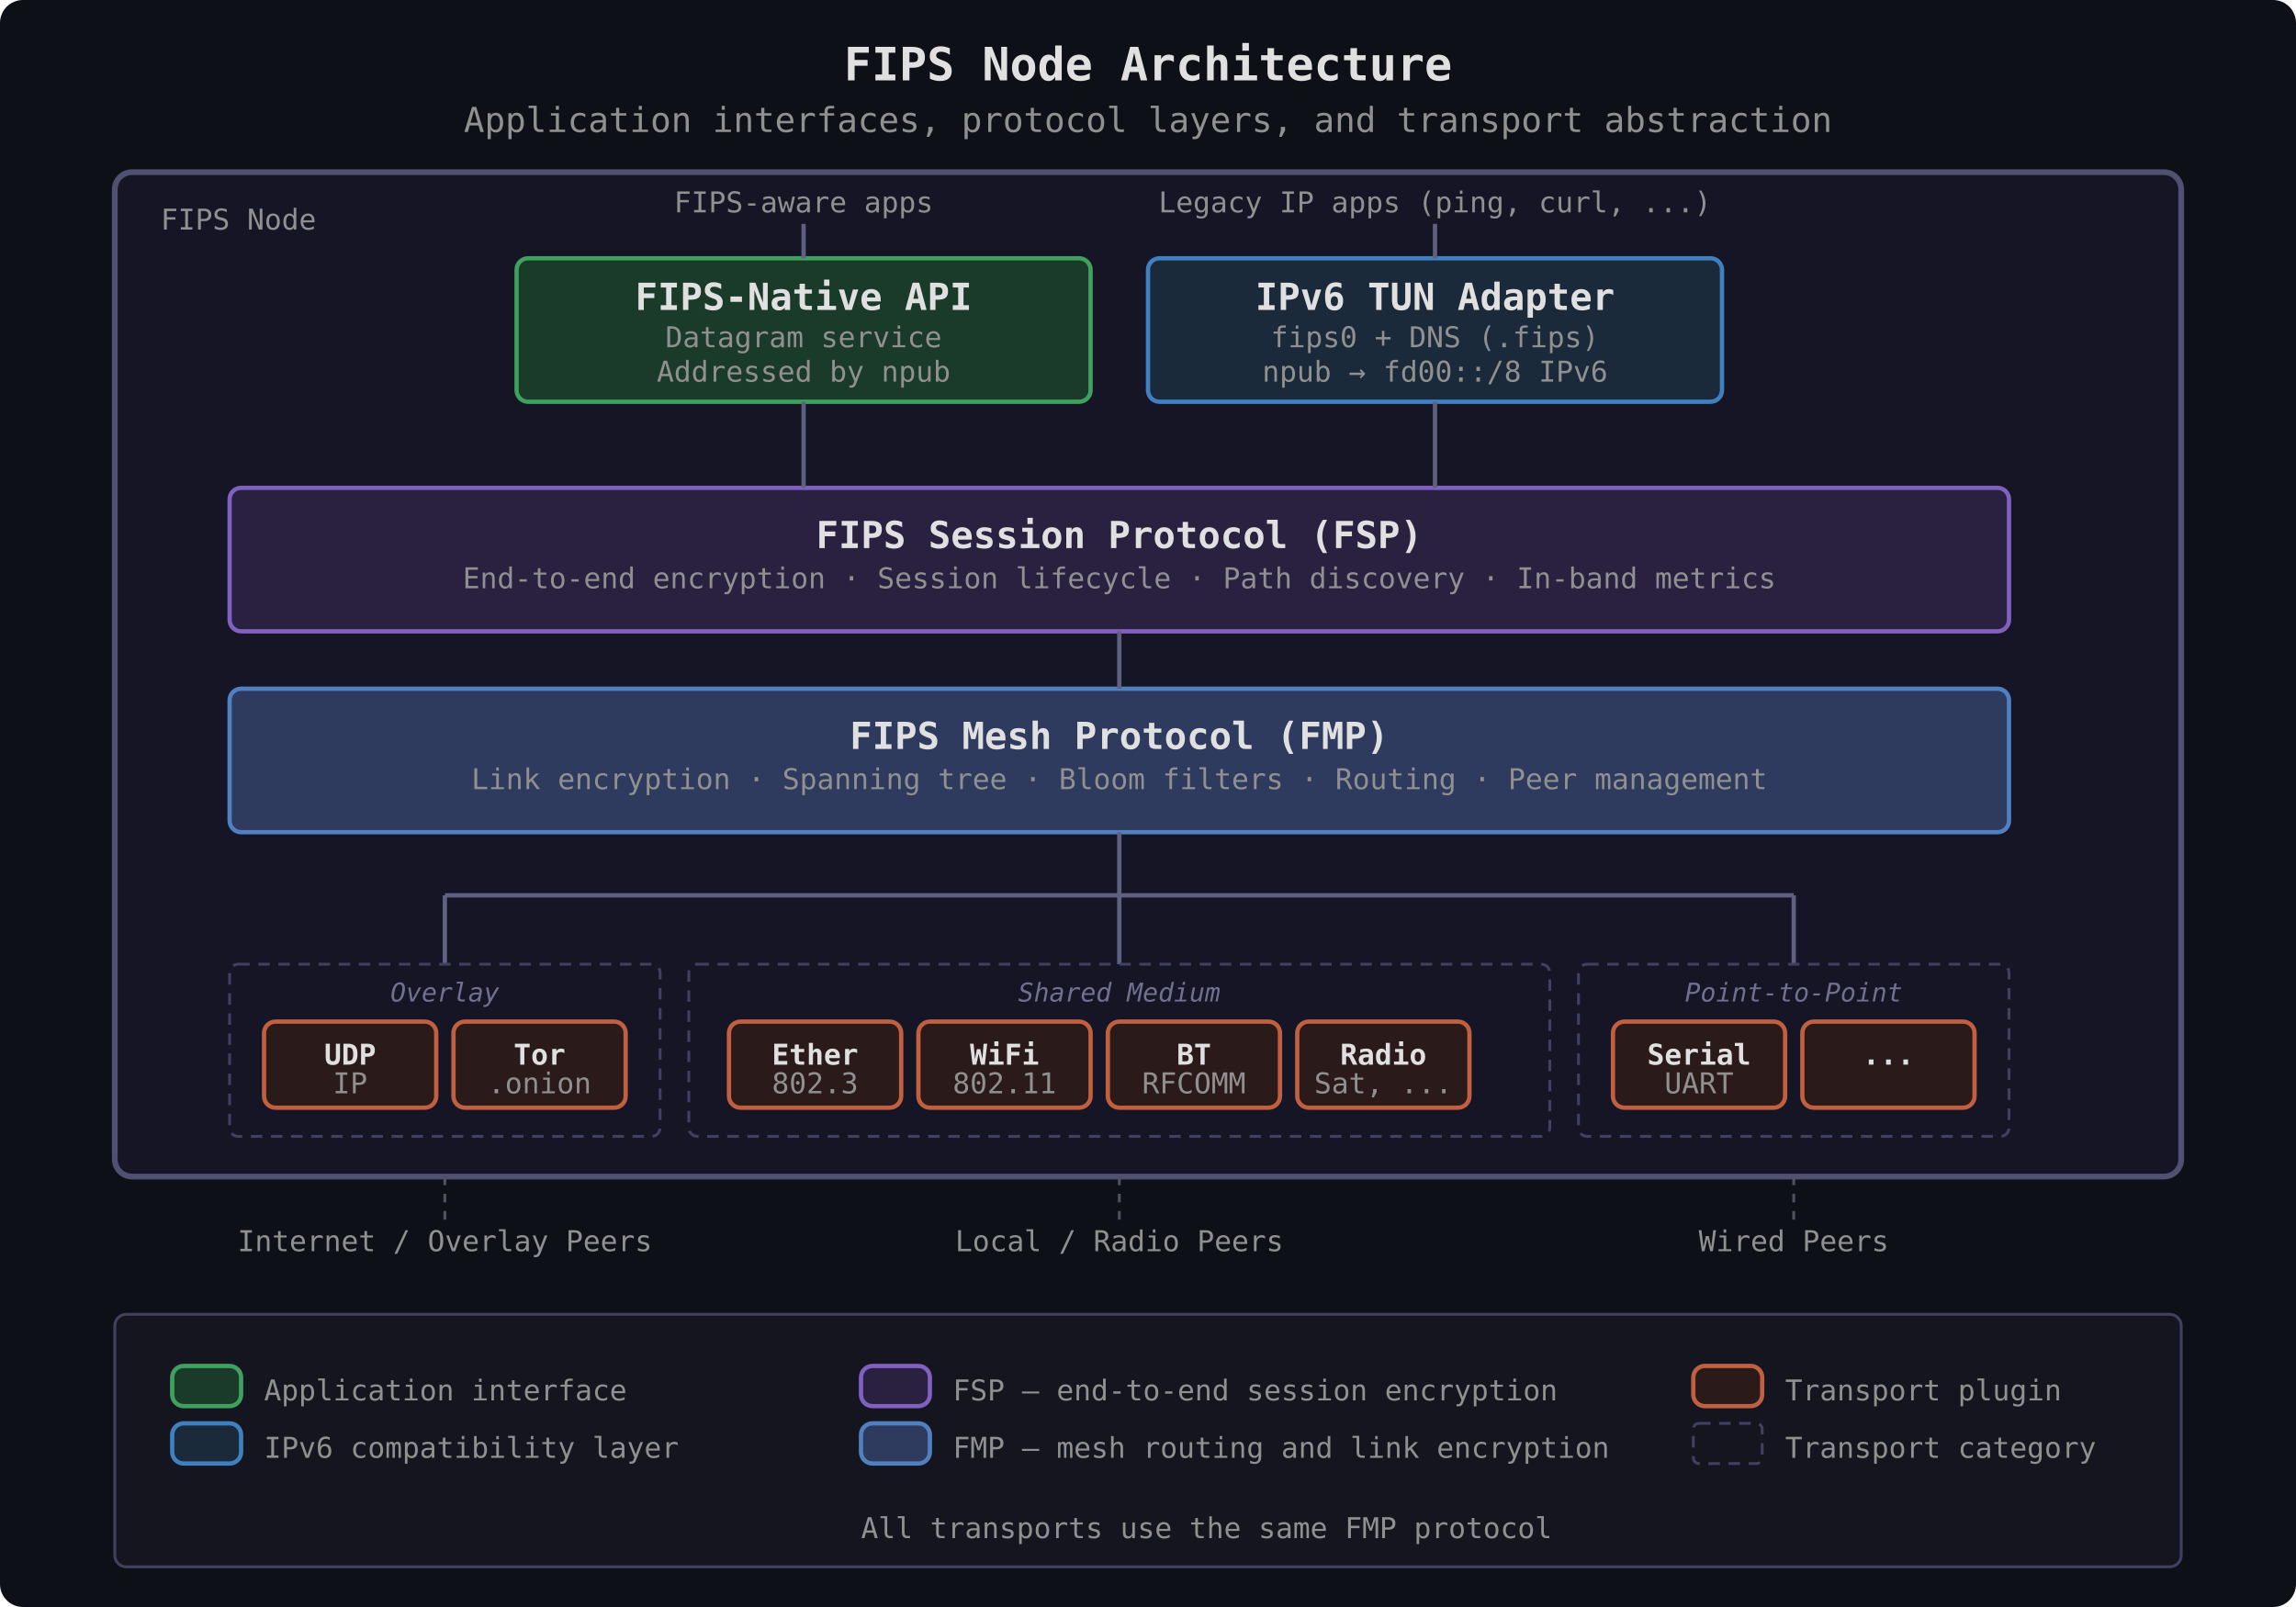
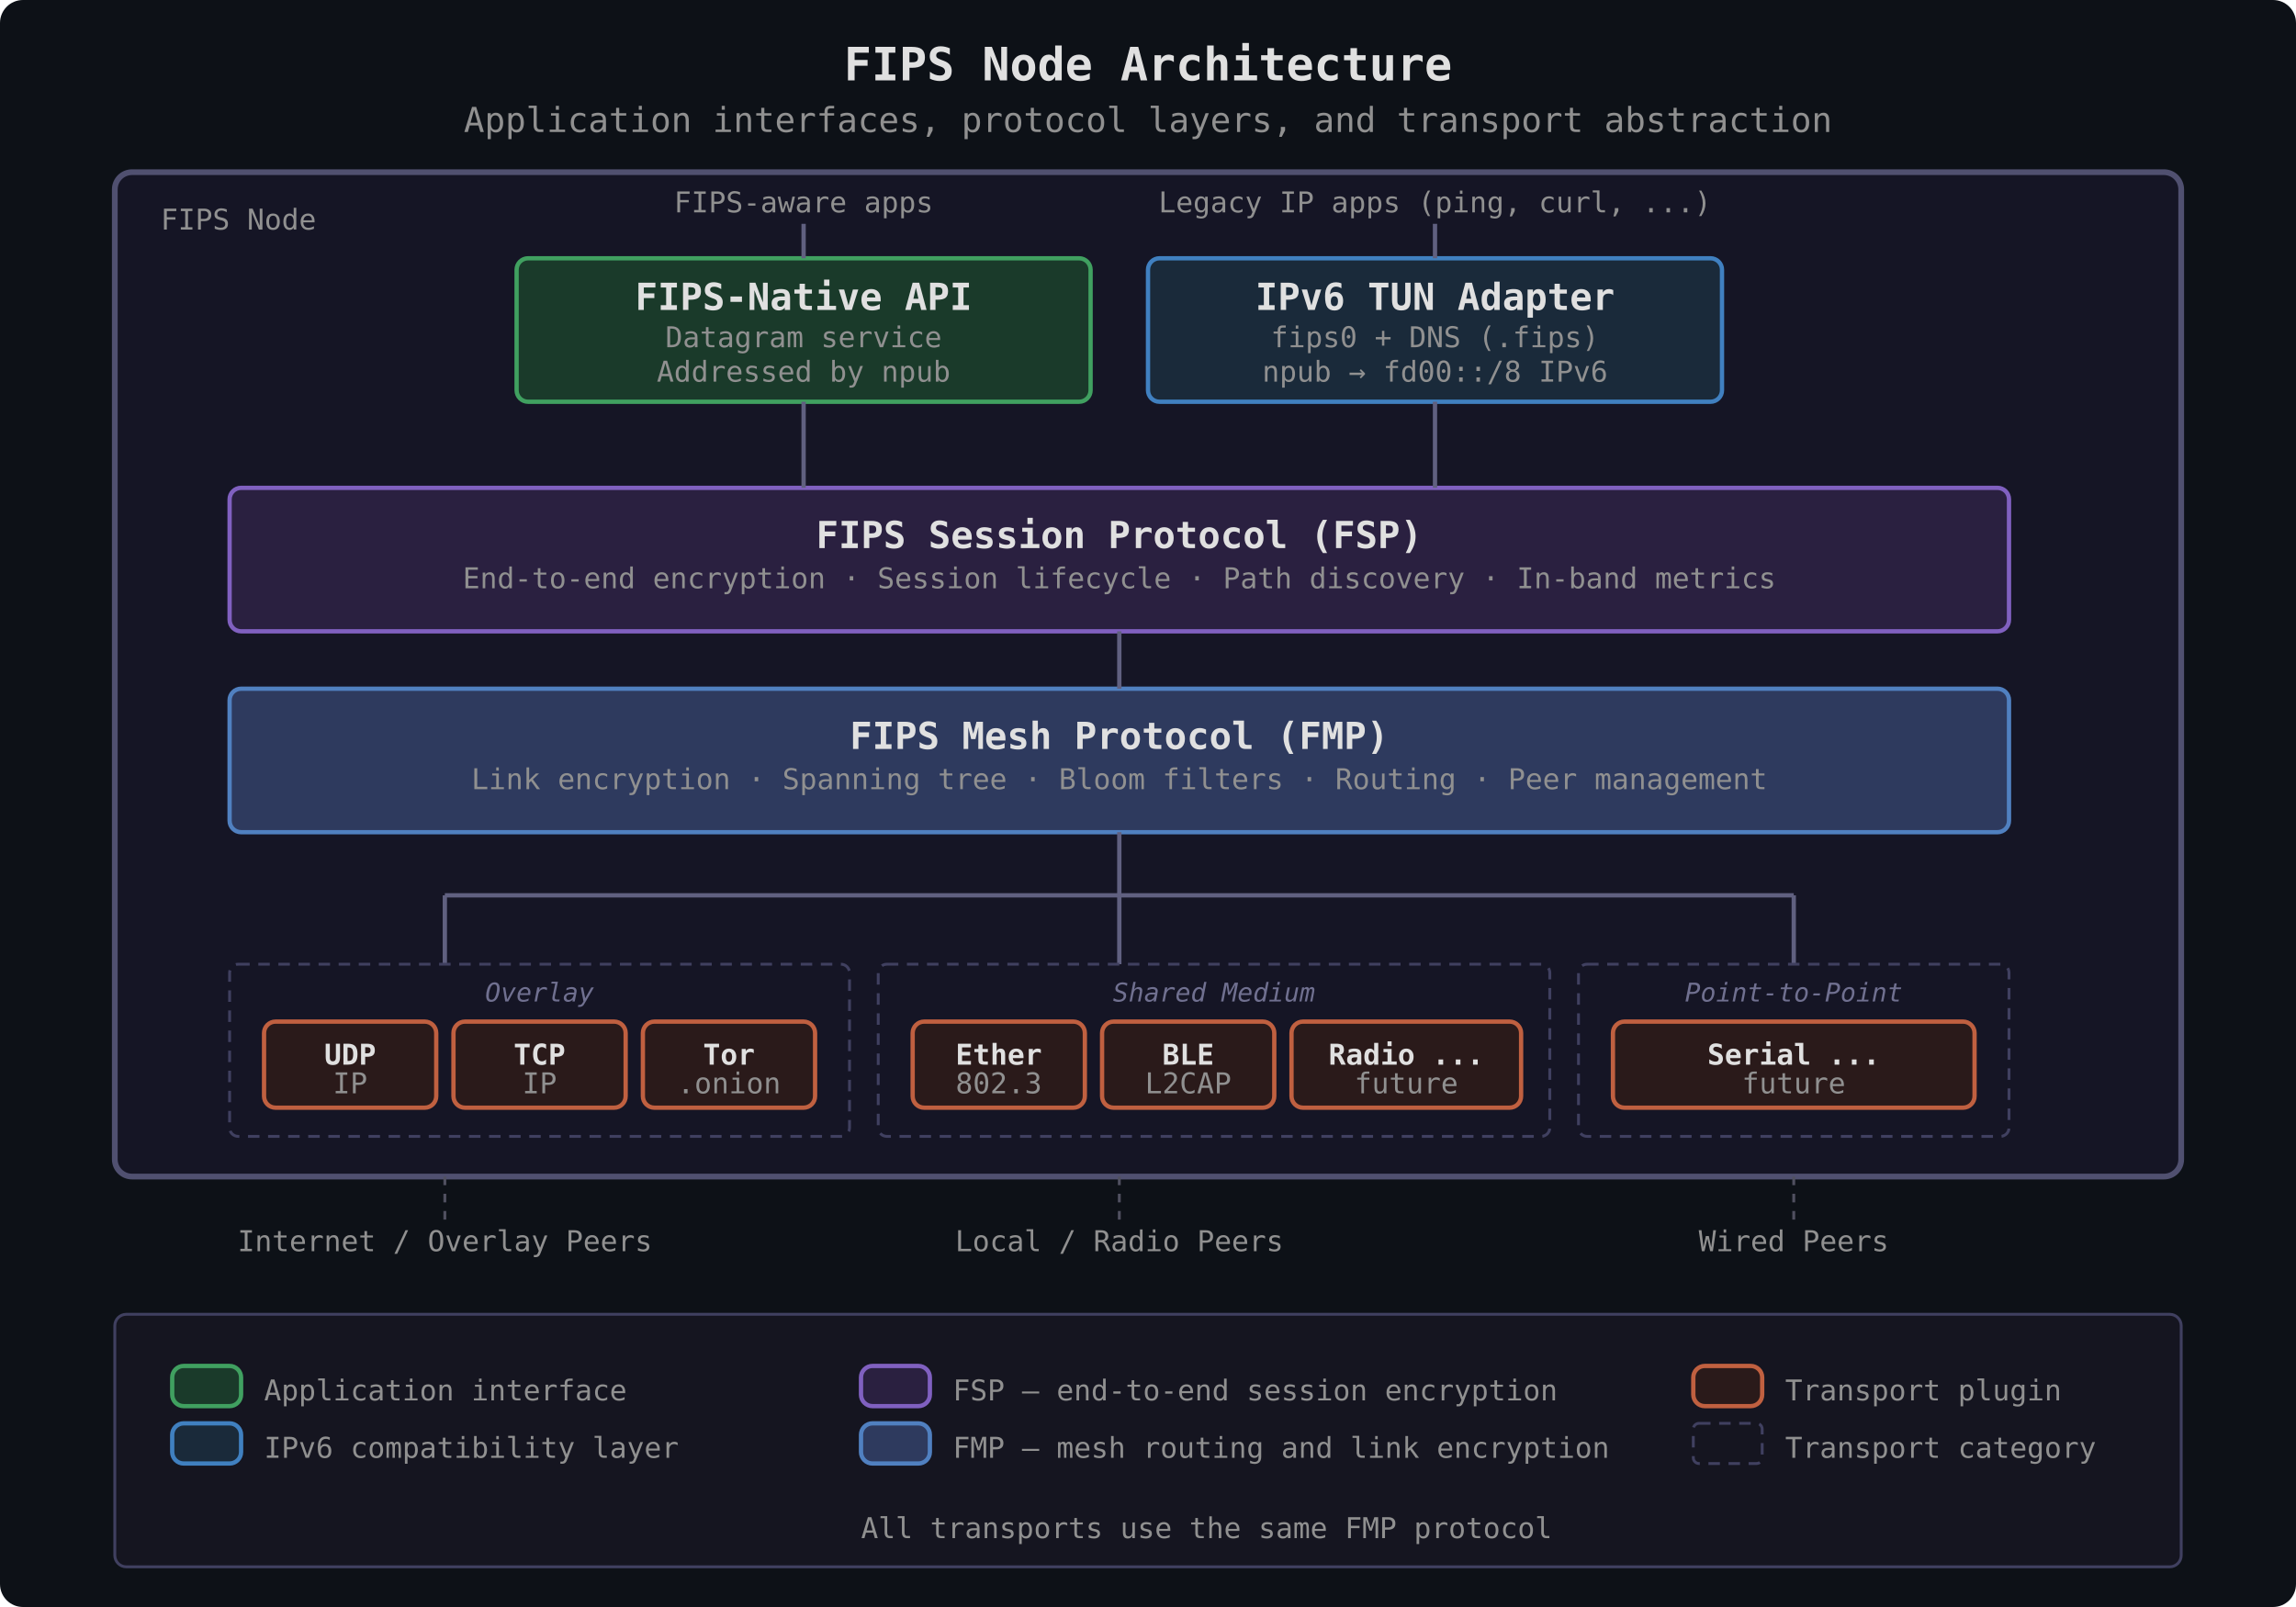
<svg xmlns="http://www.w3.org/2000/svg" viewBox="0 0 800 560" font-family="monospace" font-size="12">
  <style>
    rect.outer   { fill: #151525; stroke: #505070; stroke-width: 2; rx: 6; }
    rect.layer   { rx: 4; }
    rect.api     { fill: #1a3a2a; stroke: #40a060; stroke-width: 1.5; }
    rect.tun     { fill: #1a2a3a; stroke: #4080c0; stroke-width: 1.5; }
    rect.fsp     { fill: #2a2040; stroke: #8060c0; stroke-width: 1.5; }
    rect.fmp     { fill: #2e3a5e; stroke: #5080c0; stroke-width: 1.5; }
    rect.xport   { fill: #2a1a1a; stroke: #c06040; stroke-width: 1.5; }
    rect.cat     { fill: none; stroke: #404060; stroke-width: 1; stroke-dasharray: 4,3; rx: 3; }
    text         { fill: #e0e0e0; }
    text.label   { font-size: 13px; font-weight: bold; }
    text.sub     { font-size: 10px; fill: #909090; }
    text.cat     { font-size: 9px; fill: #707090; font-style: italic; }
    text.title   { font-size: 16px; font-weight: bold; }
    text.subtitle{ font-size: 12px; fill: #909090; }
    line.conn    { stroke: #606080; stroke-width: 1.5; }
    line.peer    { stroke: #505060; stroke-width: 1; stroke-dasharray: 3,3; }
  </style>
  <rect width="800" height="560" fill="#0d1117" rx="8" />
  <text x="400" y="28" text-anchor="middle" class="title">FIPS Node Architecture</text>
  <text x="400" y="46" text-anchor="middle" class="subtitle">Application interfaces, protocol layers, and transport abstraction</text>
  <rect x="40" y="60" width="720" height="350" class="outer" />
  <text x="56" y="80" class="sub">FIPS Node</text>
  <rect x="180" y="90" width="200" height="50" class="layer api" />
  <text x="280" y="108" text-anchor="middle" class="label">FIPS-Native API</text>
  <text x="280" y="121" text-anchor="middle" class="sub">Datagram service</text>
  <text x="280" y="133" text-anchor="middle" class="sub">Addressed by npub</text>
  <rect x="400" y="90" width="200" height="50" class="layer tun" />
  <text x="500" y="108" text-anchor="middle" class="label">IPv6 TUN Adapter</text>
  <text x="500" y="121" text-anchor="middle" class="sub">fips0 + DNS (.fips)</text>
  <text x="500" y="133" text-anchor="middle" class="sub">npub → fd00::/8 IPv6</text>
  <text x="280" y="74" text-anchor="middle" class="sub">FIPS-aware apps</text>
  <text x="500" y="74" text-anchor="middle" class="sub">Legacy IP apps (ping, curl, ...)</text>
  <line x1="280" y1="78" x2="280" y2="90" class="conn" />
  <line x1="500" y1="78" x2="500" y2="90" class="conn" />
  <rect x="80" y="170" width="620" height="50" class="layer fsp" />
  <text x="390" y="191" text-anchor="middle" class="label">FIPS Session Protocol (FSP)</text>
  <text x="390" y="205" text-anchor="middle" class="sub">End-to-end encryption · Session lifecycle · Path discovery · In-band metrics</text>
  <line x1="280" y1="140" x2="280" y2="170" class="conn" />
  <line x1="500" y1="140" x2="500" y2="170" class="conn" />
  <rect x="80" y="240" width="620" height="50" class="layer fmp" />
  <text x="390" y="261" text-anchor="middle" class="label">FIPS Mesh Protocol (FMP)</text>
  <text x="390" y="275" text-anchor="middle" class="sub">Link encryption · Spanning tree · Bloom filters · Routing · Peer management</text>
  <line x1="390" y1="220" x2="390" y2="240" class="conn" />
  <line x1="390" y1="290" x2="390" y2="312" class="conn" />
  <line x1="155" y1="312" x2="625" y2="312" class="conn" />
  <line x1="155" y1="312" x2="155" y2="336" class="conn" />
  <line x1="390" y1="312" x2="390" y2="336" class="conn" />
  <line x1="625" y1="312" x2="625" y2="336" class="conn" />
-   <rect x="80" y="336" width="150" height="60" class="cat" />
-   <text x="155" y="349" text-anchor="middle" class="cat">Overlay</text>
+   <rect x="80" y="336" width="216" height="60" class="cat" />
+   <text x="188" y="349" text-anchor="middle" class="cat">Overlay</text>
  <rect x="92" y="356" width="60" height="30" class="layer xport" />
  <text x="122" y="371" text-anchor="middle" font-size="10" font-weight="bold" fill="#e0e0e0">UDP</text>
  <text x="122" y="381" text-anchor="middle" class="sub">IP</text>
  <rect x="158" y="356" width="60" height="30" class="layer xport" />
-   <text x="188" y="371" text-anchor="middle" font-size="10" font-weight="bold" fill="#e0e0e0">Tor</text>
-   <text x="188" y="381" text-anchor="middle" class="sub">.onion</text>
-   <rect x="240" y="336" width="300" height="60" class="cat" />
-   <text x="390" y="349" text-anchor="middle" class="cat">Shared Medium</text>
-   <rect x="254" y="356" width="60" height="30" class="layer xport" />
-   <text x="284" y="371" text-anchor="middle" font-size="10" font-weight="bold" fill="#e0e0e0">Ether</text>
-   <text x="284" y="381" text-anchor="middle" class="sub">802.3</text>
-   <rect x="320" y="356" width="60" height="30" class="layer xport" />
-   <text x="350" y="371" text-anchor="middle" font-size="10" font-weight="bold" fill="#e0e0e0">WiFi</text>
-   <text x="350" y="381" text-anchor="middle" class="sub">802.11</text>
-   <rect x="386" y="356" width="60" height="30" class="layer xport" />
-   <text x="416" y="371" text-anchor="middle" font-size="10" font-weight="bold" fill="#e0e0e0">BT</text>
-   <text x="416" y="381" text-anchor="middle" class="sub">RFCOMM</text>
-   <rect x="452" y="356" width="60" height="30" class="layer xport" />
-   <text x="482" y="371" text-anchor="middle" font-size="10" font-weight="bold" fill="#e0e0e0">Radio</text>
-   <text x="482" y="381" text-anchor="middle" class="sub">Sat, ...</text>
+   <text x="188" y="371" text-anchor="middle" font-size="10" font-weight="bold" fill="#e0e0e0">TCP</text>
+   <text x="188" y="381" text-anchor="middle" class="sub">IP</text>
+   <rect x="224" y="356" width="60" height="30" class="layer xport" />
+   <text x="254" y="371" text-anchor="middle" font-size="10" font-weight="bold" fill="#e0e0e0">Tor</text>
+   <text x="254" y="381" text-anchor="middle" class="sub">.onion</text>
+   <rect x="306" y="336" width="234" height="60" class="cat" />
+   <text x="423" y="349" text-anchor="middle" class="cat">Shared Medium</text>
+   <rect x="318" y="356" width="60" height="30" class="layer xport" />
+   <text x="348" y="371" text-anchor="middle" font-size="10" font-weight="bold" fill="#e0e0e0">Ether</text>
+   <text x="348" y="381" text-anchor="middle" class="sub">802.3</text>
+   <rect x="384" y="356" width="60" height="30" class="layer xport" />
+   <text x="414" y="371" text-anchor="middle" font-size="10" font-weight="bold" fill="#e0e0e0">BLE</text>
+   <text x="414" y="381" text-anchor="middle" class="sub">L2CAP</text>
+   <rect x="450" y="356" width="80" height="30" class="layer xport" />
+   <text x="490" y="371" text-anchor="middle" font-size="10" font-weight="bold" fill="#e0e0e0">Radio ...</text>
+   <text x="490" y="381" text-anchor="middle" class="sub">future</text>
  <rect x="550" y="336" width="150" height="60" class="cat" />
  <text x="625" y="349" text-anchor="middle" class="cat">Point-to-Point</text>
-   <rect x="562" y="356" width="60" height="30" class="layer xport" />
-   <text x="592" y="371" text-anchor="middle" font-size="10" font-weight="bold" fill="#e0e0e0">Serial</text>
-   <text x="592" y="381" text-anchor="middle" class="sub">UART</text>
-   <rect x="628" y="356" width="60" height="30" class="layer xport" />
-   <text x="658" y="371" text-anchor="middle" font-size="10" font-weight="bold" fill="#e0e0e0">...</text>
-   <text x="658" y="381" text-anchor="middle" class="sub" />
+   <rect x="562" y="356" width="126" height="30" class="layer xport" />
+   <text x="625" y="371" text-anchor="middle" font-size="10" font-weight="bold" fill="#e0e0e0">Serial ...</text>
+   <text x="625" y="381" text-anchor="middle" class="sub">future</text>
  <text x="155" y="436" text-anchor="middle" class="sub">Internet / Overlay Peers</text>
  <line x1="155" y1="410" x2="155" y2="426" class="peer" />
  <text x="390" y="436" text-anchor="middle" class="sub">Local / Radio Peers</text>
  <line x1="390" y1="410" x2="390" y2="426" class="peer" />
  <text x="625" y="436" text-anchor="middle" class="sub">Wired Peers</text>
  <line x1="625" y1="410" x2="625" y2="426" class="peer" />
  <rect x="40" y="458" width="720" height="88" fill="#151520" stroke="#404060" stroke-width="1" rx="4" />
  <rect x="60" y="476" width="24" height="14" class="layer api" />
  <text x="92" y="488" class="sub">Application interface</text>
  <rect x="60" y="496" width="24" height="14" class="layer tun" />
  <text x="92" y="508" class="sub">IPv6 compatibility layer</text>
  <rect x="300" y="476" width="24" height="14" class="layer fsp" />
  <text x="332" y="488" class="sub">FSP — end-to-end session encryption</text>
  <rect x="300" y="496" width="24" height="14" class="layer fmp" />
  <text x="332" y="508" class="sub">FMP — mesh routing and link encryption</text>
  <rect x="590" y="476" width="24" height="14" class="layer xport" />
  <text x="622" y="488" class="sub">Transport plugin</text>
  <rect x="590" y="496" width="24" height="14" fill="none" stroke="#404060" stroke-width="1" stroke-dasharray="4,3" rx="2" />
  <text x="622" y="508" class="sub">Transport category</text>
  <text x="300" y="536" class="sub">All transports use the same FMP protocol</text>
</svg>
